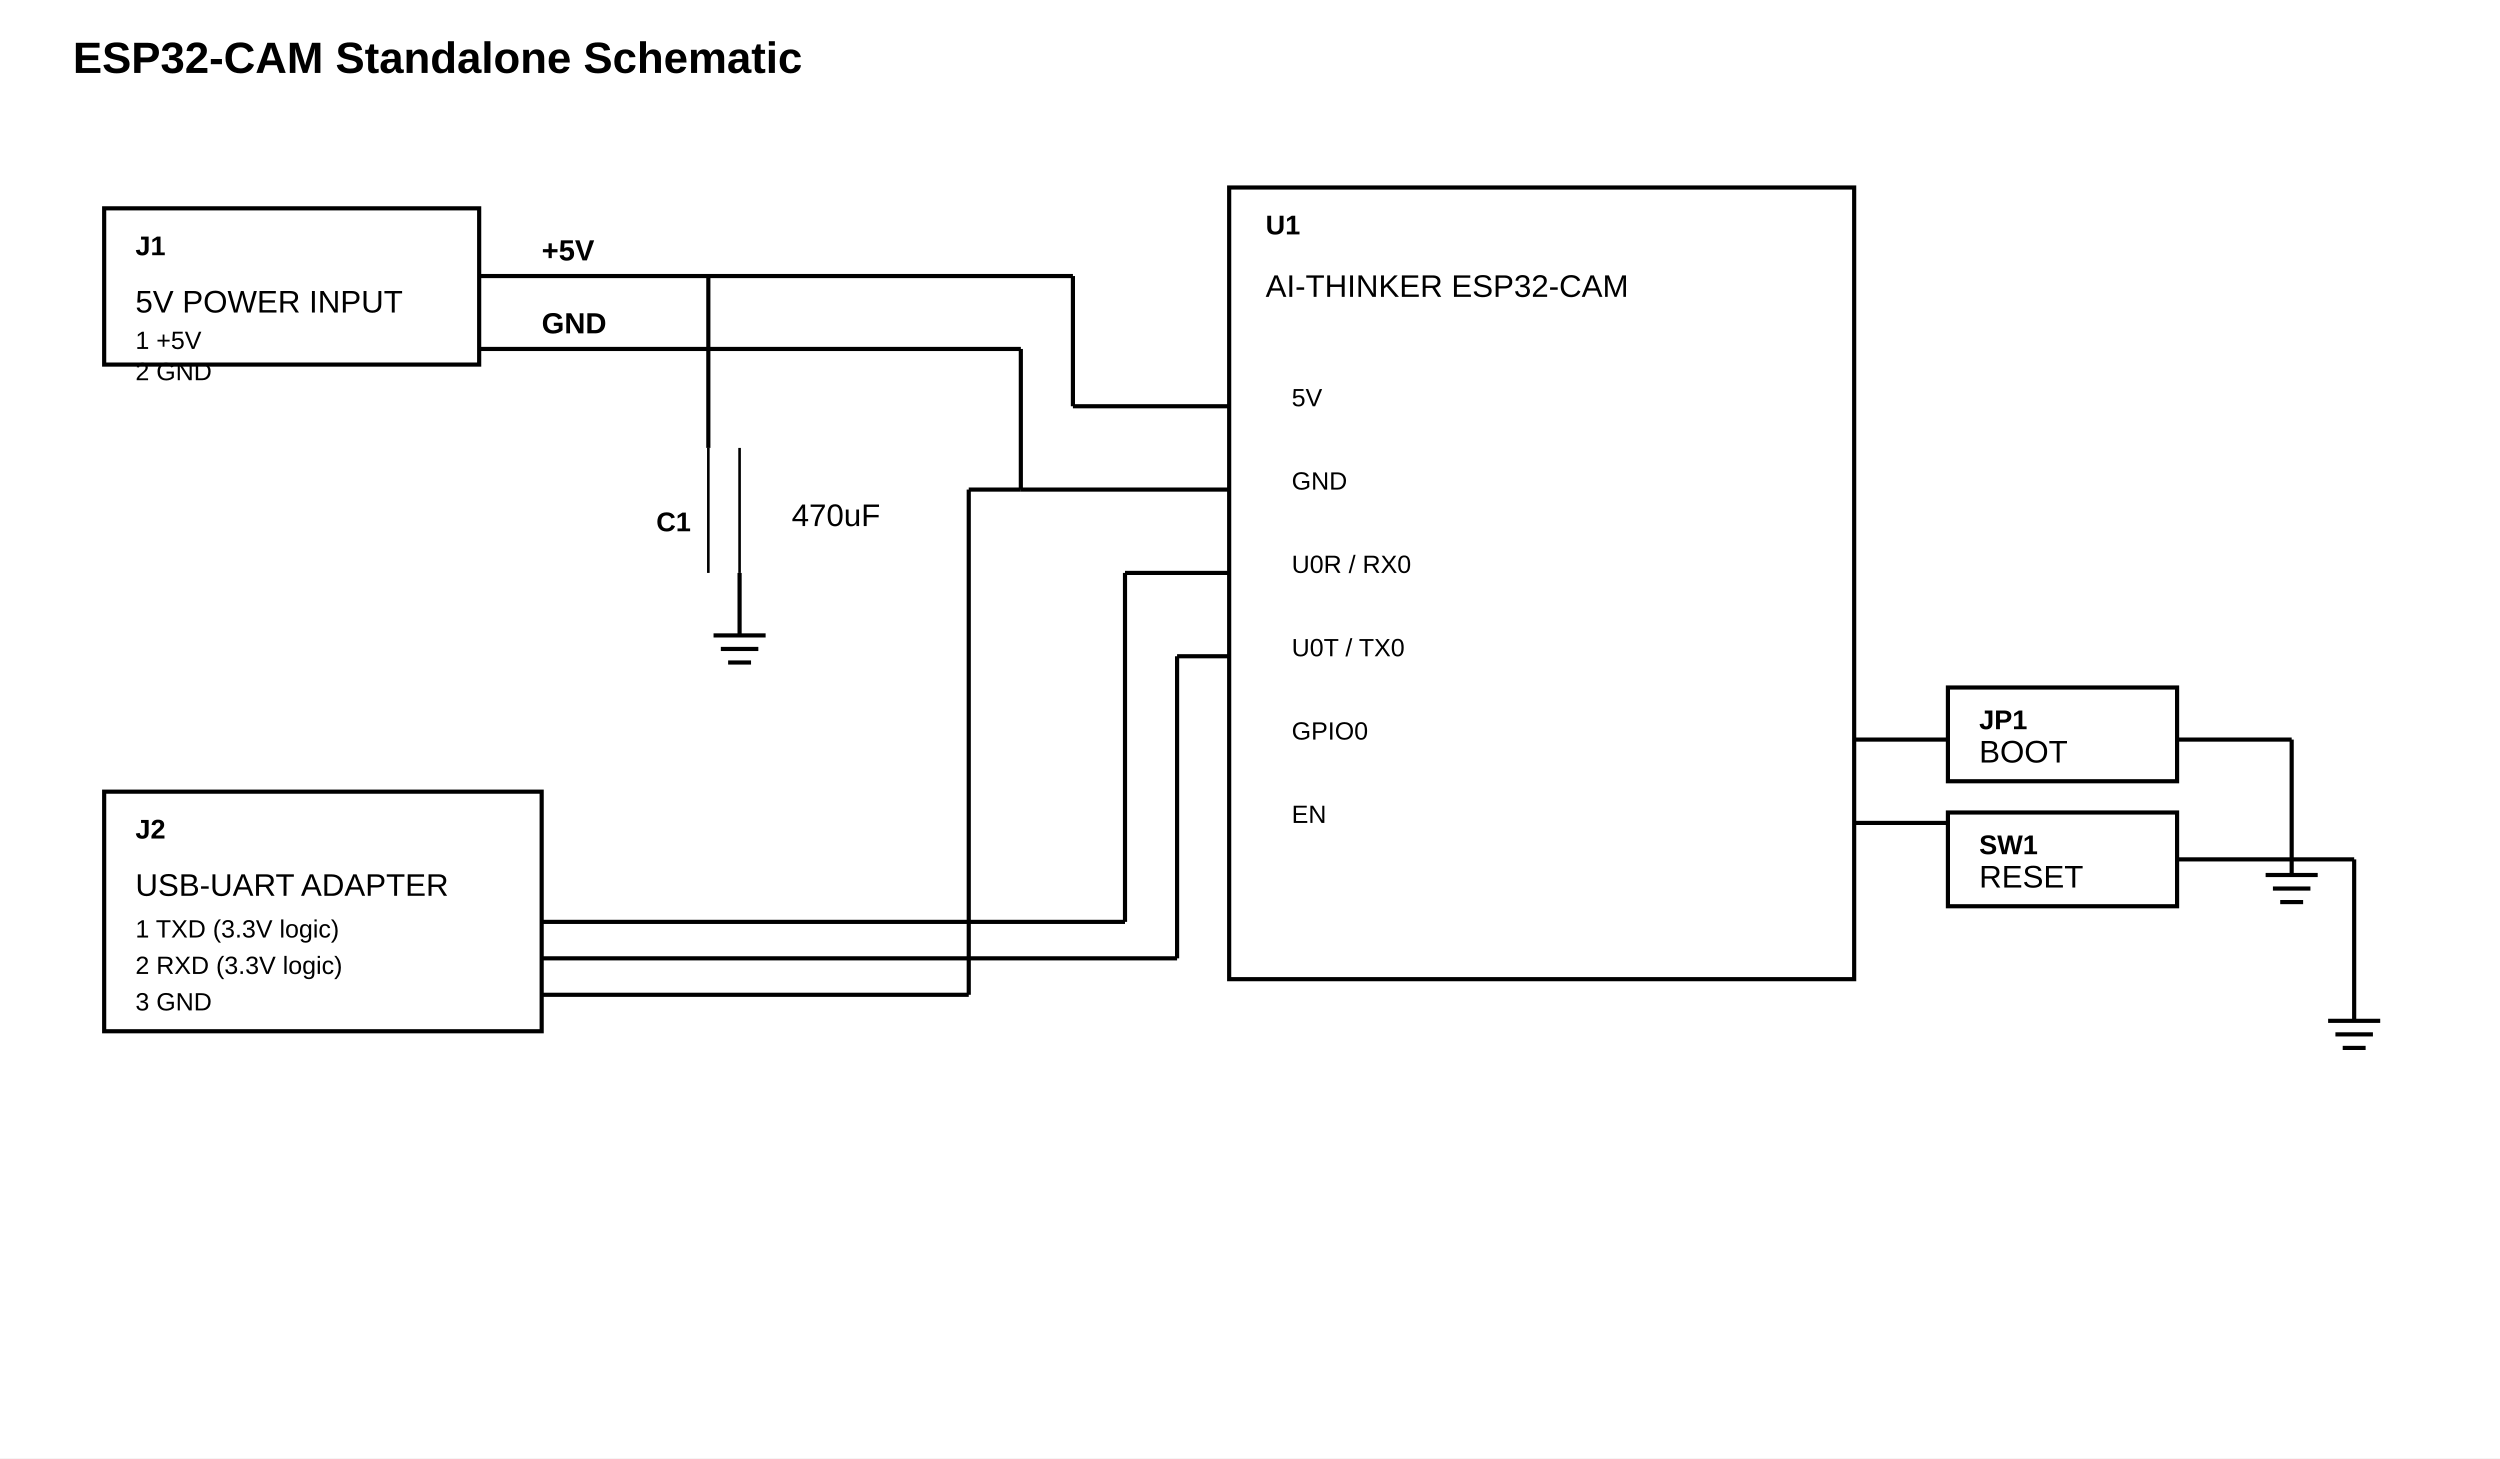
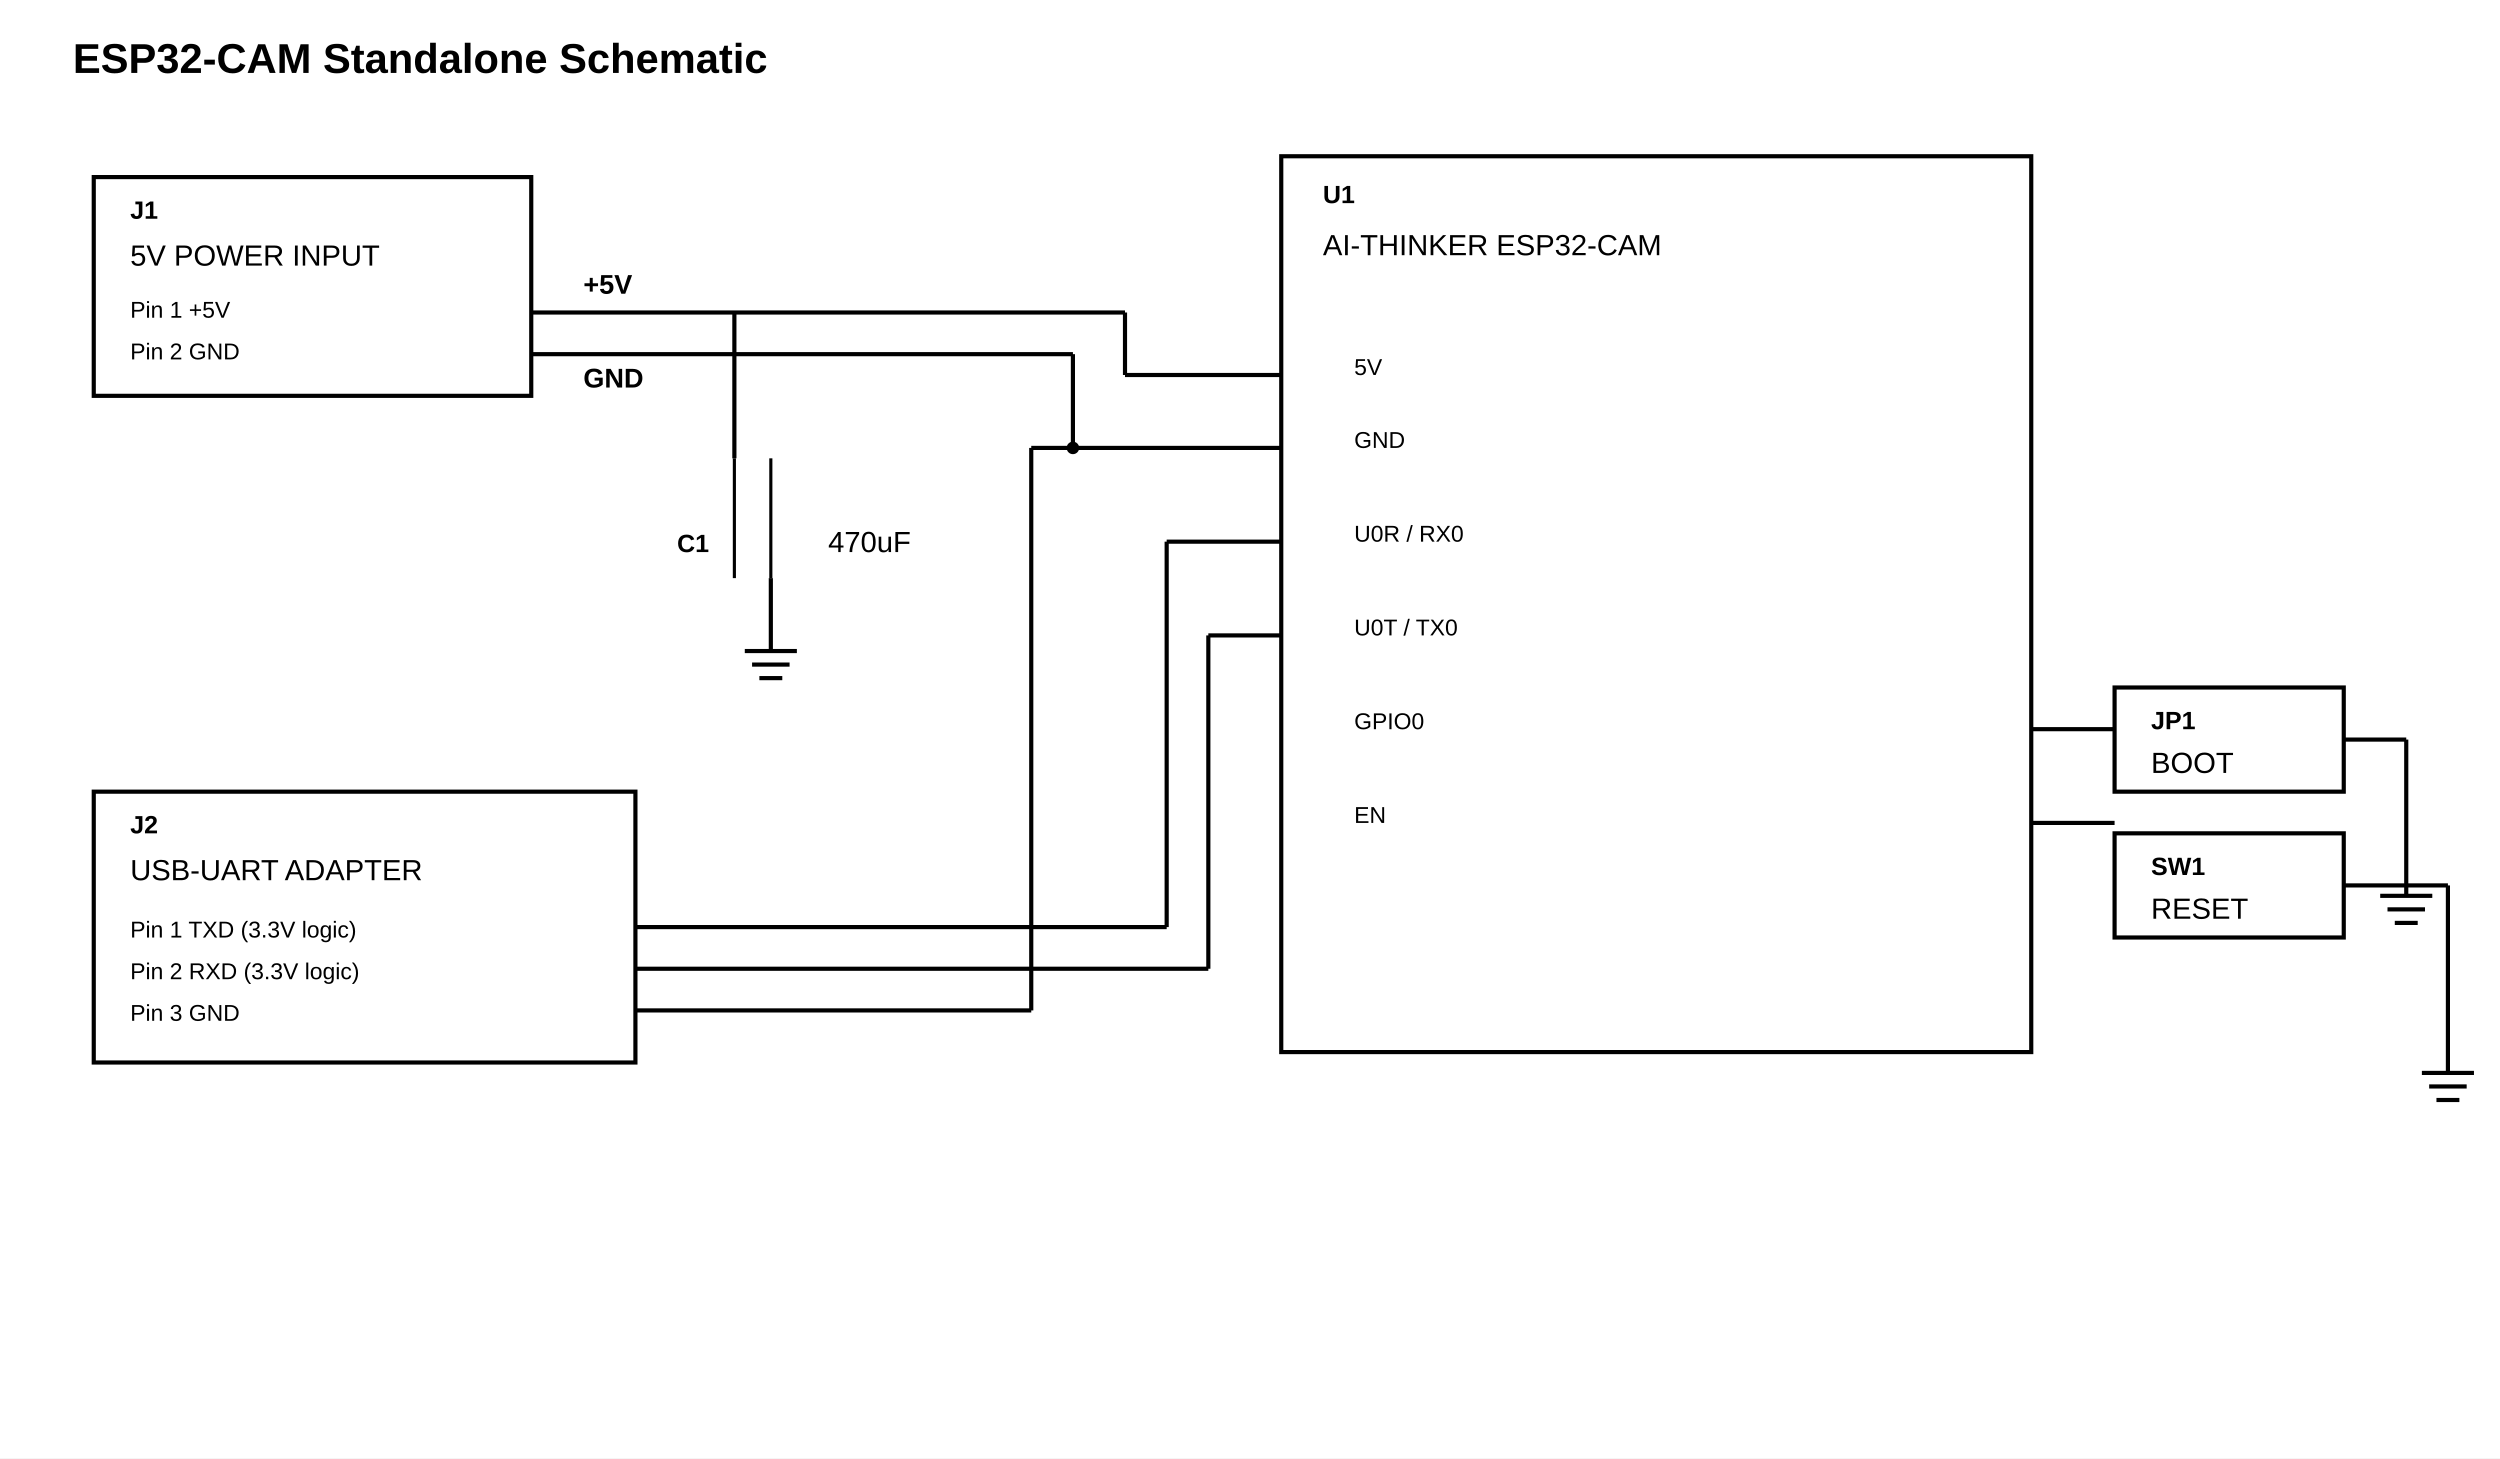
<svg xmlns="http://www.w3.org/2000/svg" width="2400" height="1400" viewBox="0 0 2400 1400">
  <defs>
    <style>
      .bg { fill: #ffffff; }
-       .line { fill: none; stroke: #000000; stroke-width: 4; }
-       .thin { fill: none; stroke: #000000; stroke-width: 2.5; }
      .box { fill: #ffffff; stroke: #000000; stroke-width: 4; }
-       .title { font-family: Arial, Helvetica, sans-serif; font-size: 42px; font-weight: 700; fill: #000000; }
-       .ref { font-family: Arial, Helvetica, sans-serif; font-size: 26px; font-weight: 700; fill: #000000; }
-       .label { font-family: Arial, Helvetica, sans-serif; font-size: 30px; fill: #000000; }
-       .pin { font-family: Arial, Helvetica, sans-serif; font-size: 24px; fill: #000000; }
-       .net { font-family: Arial, Helvetica, sans-serif; font-size: 28px; font-weight: 700; fill: #000000; }
+       .wire { fill: none; stroke: #000000; stroke-width: 4; }
+       .thin { fill: none; stroke: #000000; stroke-width: 3; }
+       .dot { fill: #000000; }
+       .title { font-family: Arial, Helvetica, sans-serif; font-size: 40px; font-weight: 700; fill: #000000; }
+       .ref { font-family: Arial, Helvetica, sans-serif; font-size: 24px; font-weight: 700; fill: #000000; }
+       .label { font-family: Arial, Helvetica, sans-serif; font-size: 28px; fill: #000000; }
+       .pin { font-family: Arial, Helvetica, sans-serif; font-size: 22px; fill: #000000; }
+       .net { font-family: Arial, Helvetica, sans-serif; font-size: 26px; font-weight: 700; fill: #000000; }
    </style>
  </defs>
  <rect class="bg" x="0" y="0" width="2400" height="1400" />
  <text class="title" x="70" y="70">ESP32-CAM Standalone Schematic</text>
-   <rect class="box" x="100" y="200" width="360" height="150" />
-   <text class="ref" x="130" y="245">J1</text>
-   <text class="label" x="130" y="300">5V POWER INPUT</text>
-   <text class="pin" x="130" y="335">1  +5V</text>
-   <text class="pin" x="130" y="365">2  GND</text>
-   <rect class="box" x="100" y="760" width="420" height="230" />
-   <text class="ref" x="130" y="805">J2</text>
-   <text class="label" x="130" y="860">USB-UART ADAPTER</text>
-   <text class="pin" x="130" y="900">1  TXD   (3.3V logic)</text>
-   <text class="pin" x="130" y="935">2  RXD   (3.3V logic)</text>
-   <text class="pin" x="130" y="970">3  GND</text>
-   <rect class="box" x="1180" y="180" width="600" height="760" />
-   <text class="ref" x="1215" y="225">U1</text>
-   <text class="label" x="1215" y="285">AI-THINKER ESP32-CAM</text>
-   <text class="pin" x="1240" y="390">5V</text>
-   <text class="pin" x="1240" y="470">GND</text>
-   <text class="pin" x="1240" y="550">U0R / RX0</text>
-   <text class="pin" x="1240" y="630">U0T / TX0</text>
-   <text class="pin" x="1240" y="710">GPIO0</text>
-   <text class="pin" x="1240" y="790">EN</text>
-   <line class="line" x1="460" y1="265" x2="1030" y2="265" />
-   <line class="line" x1="1030" y1="265" x2="1030" y2="390" />
-   <line class="line" x1="1030" y1="390" x2="1180" y2="390" />
-   <text class="net" x="520" y="250">+5V</text>
-   <line class="line" x1="460" y1="335" x2="980" y2="335" />
-   <line class="line" x1="980" y1="335" x2="980" y2="470" />
-   <line class="line" x1="980" y1="470" x2="1180" y2="470" />
-   <text class="net" x="520" y="320">GND</text>
-   <text class="ref" x="630" y="510">C1</text>
-   <line class="thin" x1="680" y1="430" x2="680" y2="550" />
-   <line class="thin" x1="710" y1="430" x2="710" y2="550" />
-   <line class="line" x1="680" y1="430" x2="680" y2="265" />
-   <line class="line" x1="710" y1="550" x2="710" y2="610" />
-   <line class="line" x1="685" y1="610" x2="735" y2="610" />
-   <line class="line" x1="692" y1="623" x2="728" y2="623" />
-   <line class="line" x1="699" y1="636" x2="721" y2="636" />
-   <text class="label" x="760" y="505">470uF</text>
-   <line class="line" x1="520" y1="885" x2="1080" y2="885" />
-   <line class="line" x1="1080" y1="885" x2="1080" y2="550" />
-   <line class="line" x1="1080" y1="550" x2="1180" y2="550" />
-   <line class="line" x1="520" y1="920" x2="1130" y2="920" />
-   <line class="line" x1="1130" y1="920" x2="1130" y2="630" />
-   <line class="line" x1="1130" y1="630" x2="1180" y2="630" />
-   <line class="line" x1="520" y1="955" x2="930" y2="955" />
-   <line class="line" x1="930" y1="955" x2="930" y2="470" />
-   <line class="line" x1="930" y1="470" x2="980" y2="470" />
-   <rect class="box" x="1870" y="660" width="220" height="90" />
-   <text class="ref" x="1900" y="700">JP1</text>
-   <text class="label" x="1900" y="732">BOOT</text>
-   <line class="line" x1="1780" y1="710" x2="1870" y2="710" />
-   <line class="line" x1="2090" y1="710" x2="2200" y2="710" />
-   <line class="line" x1="2200" y1="710" x2="2200" y2="840" />
-   <line class="line" x1="2175" y1="840" x2="2225" y2="840" />
-   <line class="line" x1="2182" y1="853" x2="2218" y2="853" />
-   <line class="line" x1="2189" y1="866" x2="2211" y2="866" />
-   <rect class="box" x="1870" y="780" width="220" height="90" />
-   <text class="ref" x="1900" y="820">SW1</text>
-   <text class="label" x="1900" y="852">RESET</text>
-   <line class="line" x1="1780" y1="790" x2="1870" y2="790" />
-   <line class="line" x1="2090" y1="825" x2="2260" y2="825" />
-   <line class="line" x1="2260" y1="825" x2="2260" y2="980" />
-   <line class="line" x1="2235" y1="980" x2="2285" y2="980" />
-   <line class="line" x1="2242" y1="993" x2="2278" y2="993" />
-   <line class="line" x1="2249" y1="1006" x2="2271" y2="1006" />
+   <rect class="box" x="90" y="170" width="420" height="210" />
+   <text class="ref" x="125" y="210">J1</text>
+   <text class="label" x="125" y="255">5V POWER INPUT</text>
+   <text class="pin" x="125" y="305">Pin 1  +5V</text>
+   <text class="pin" x="125" y="345">Pin 2  GND</text>
+   <rect class="box" x="90" y="760" width="520" height="260" />
+   <text class="ref" x="125" y="800">J2</text>
+   <text class="label" x="125" y="845">USB-UART ADAPTER</text>
+   <text class="pin" x="125" y="900">Pin 1  TXD   (3.3V logic)</text>
+   <text class="pin" x="125" y="940">Pin 2  RXD   (3.3V logic)</text>
+   <text class="pin" x="125" y="980">Pin 3  GND</text>
+   <rect class="box" x="1230" y="150" width="720" height="860" />
+   <text class="ref" x="1270" y="195">U1</text>
+   <text class="label" x="1270" y="245">AI-THINKER ESP32-CAM</text>
+   <text class="pin" x="1300" y="360">5V</text>
+   <text class="pin" x="1300" y="430">GND</text>
+   <text class="pin" x="1300" y="520">U0R / RX0</text>
+   <text class="pin" x="1300" y="610">U0T / TX0</text>
+   <text class="pin" x="1300" y="700">GPIO0</text>
+   <text class="pin" x="1300" y="790">EN</text>
+   <line class="wire" x1="510" y1="300" x2="1080" y2="300" />
+   <line class="wire" x1="1080" y1="300" x2="1080" y2="360" />
+   <line class="wire" x1="1080" y1="360" x2="1230" y2="360" />
+   <text class="net" x="560" y="282">+5V</text>
+   <line class="wire" x1="510" y1="340" x2="1030" y2="340" />
+   <line class="wire" x1="1030" y1="340" x2="1030" y2="430" />
+   <line class="wire" x1="1030" y1="430" x2="1230" y2="430" />
+   <text class="net" x="560" y="372">GND</text>
+   <text class="ref" x="650" y="530">C1</text>
+   <line class="thin" x1="705" y1="440" x2="705" y2="555" />
+   <line class="thin" x1="740" y1="440" x2="740" y2="555" />
+   <line class="wire" x1="705" y1="440" x2="705" y2="300" />
+   <line class="wire" x1="740" y1="555" x2="740" y2="625" />
+   <line class="wire" x1="715" y1="625" x2="765" y2="625" />
+   <line class="wire" x1="722" y1="638" x2="758" y2="638" />
+   <line class="wire" x1="729" y1="651" x2="751" y2="651" />
+   <text class="label" x="795" y="530">470uF</text>
+   <line class="wire" x1="610" y1="890" x2="1120" y2="890" />
+   <line class="wire" x1="1120" y1="890" x2="1120" y2="520" />
+   <line class="wire" x1="1120" y1="520" x2="1230" y2="520" />
+   <line class="wire" x1="610" y1="930" x2="1160" y2="930" />
+   <line class="wire" x1="1160" y1="930" x2="1160" y2="610" />
+   <line class="wire" x1="1160" y1="610" x2="1230" y2="610" />
+   <line class="wire" x1="610" y1="970" x2="990" y2="970" />
+   <line class="wire" x1="990" y1="970" x2="990" y2="430" />
+   <line class="wire" x1="990" y1="430" x2="1030" y2="430" />
+   <circle class="dot" cx="1030" cy="430" r="6" />
+   <rect class="box" x="2030" y="660" width="220" height="100" />
+   <text class="ref" x="2065" y="700">JP1</text>
+   <text class="label" x="2065" y="742">BOOT</text>
+   <line class="wire" x1="1950" y1="700" x2="2030" y2="700" />
+   <line class="wire" x1="2250" y1="710" x2="2310" y2="710" />
+   <line class="wire" x1="2310" y1="710" x2="2310" y2="860" />
+   <line class="wire" x1="2285" y1="860" x2="2335" y2="860" />
+   <line class="wire" x1="2292" y1="873" x2="2328" y2="873" />
+   <line class="wire" x1="2299" y1="886" x2="2321" y2="886" />
+   <rect class="box" x="2030" y="800" width="220" height="100" />
+   <text class="ref" x="2065" y="840">SW1</text>
+   <text class="label" x="2065" y="882">RESET</text>
+   <line class="wire" x1="1950" y1="790" x2="2030" y2="790" />
+   <line class="wire" x1="2250" y1="850" x2="2350" y2="850" />
+   <line class="wire" x1="2350" y1="850" x2="2350" y2="1030" />
+   <line class="wire" x1="2325" y1="1030" x2="2375" y2="1030" />
+   <line class="wire" x1="2332" y1="1043" x2="2368" y2="1043" />
+   <line class="wire" x1="2339" y1="1056" x2="2361" y2="1056" />
</svg>
